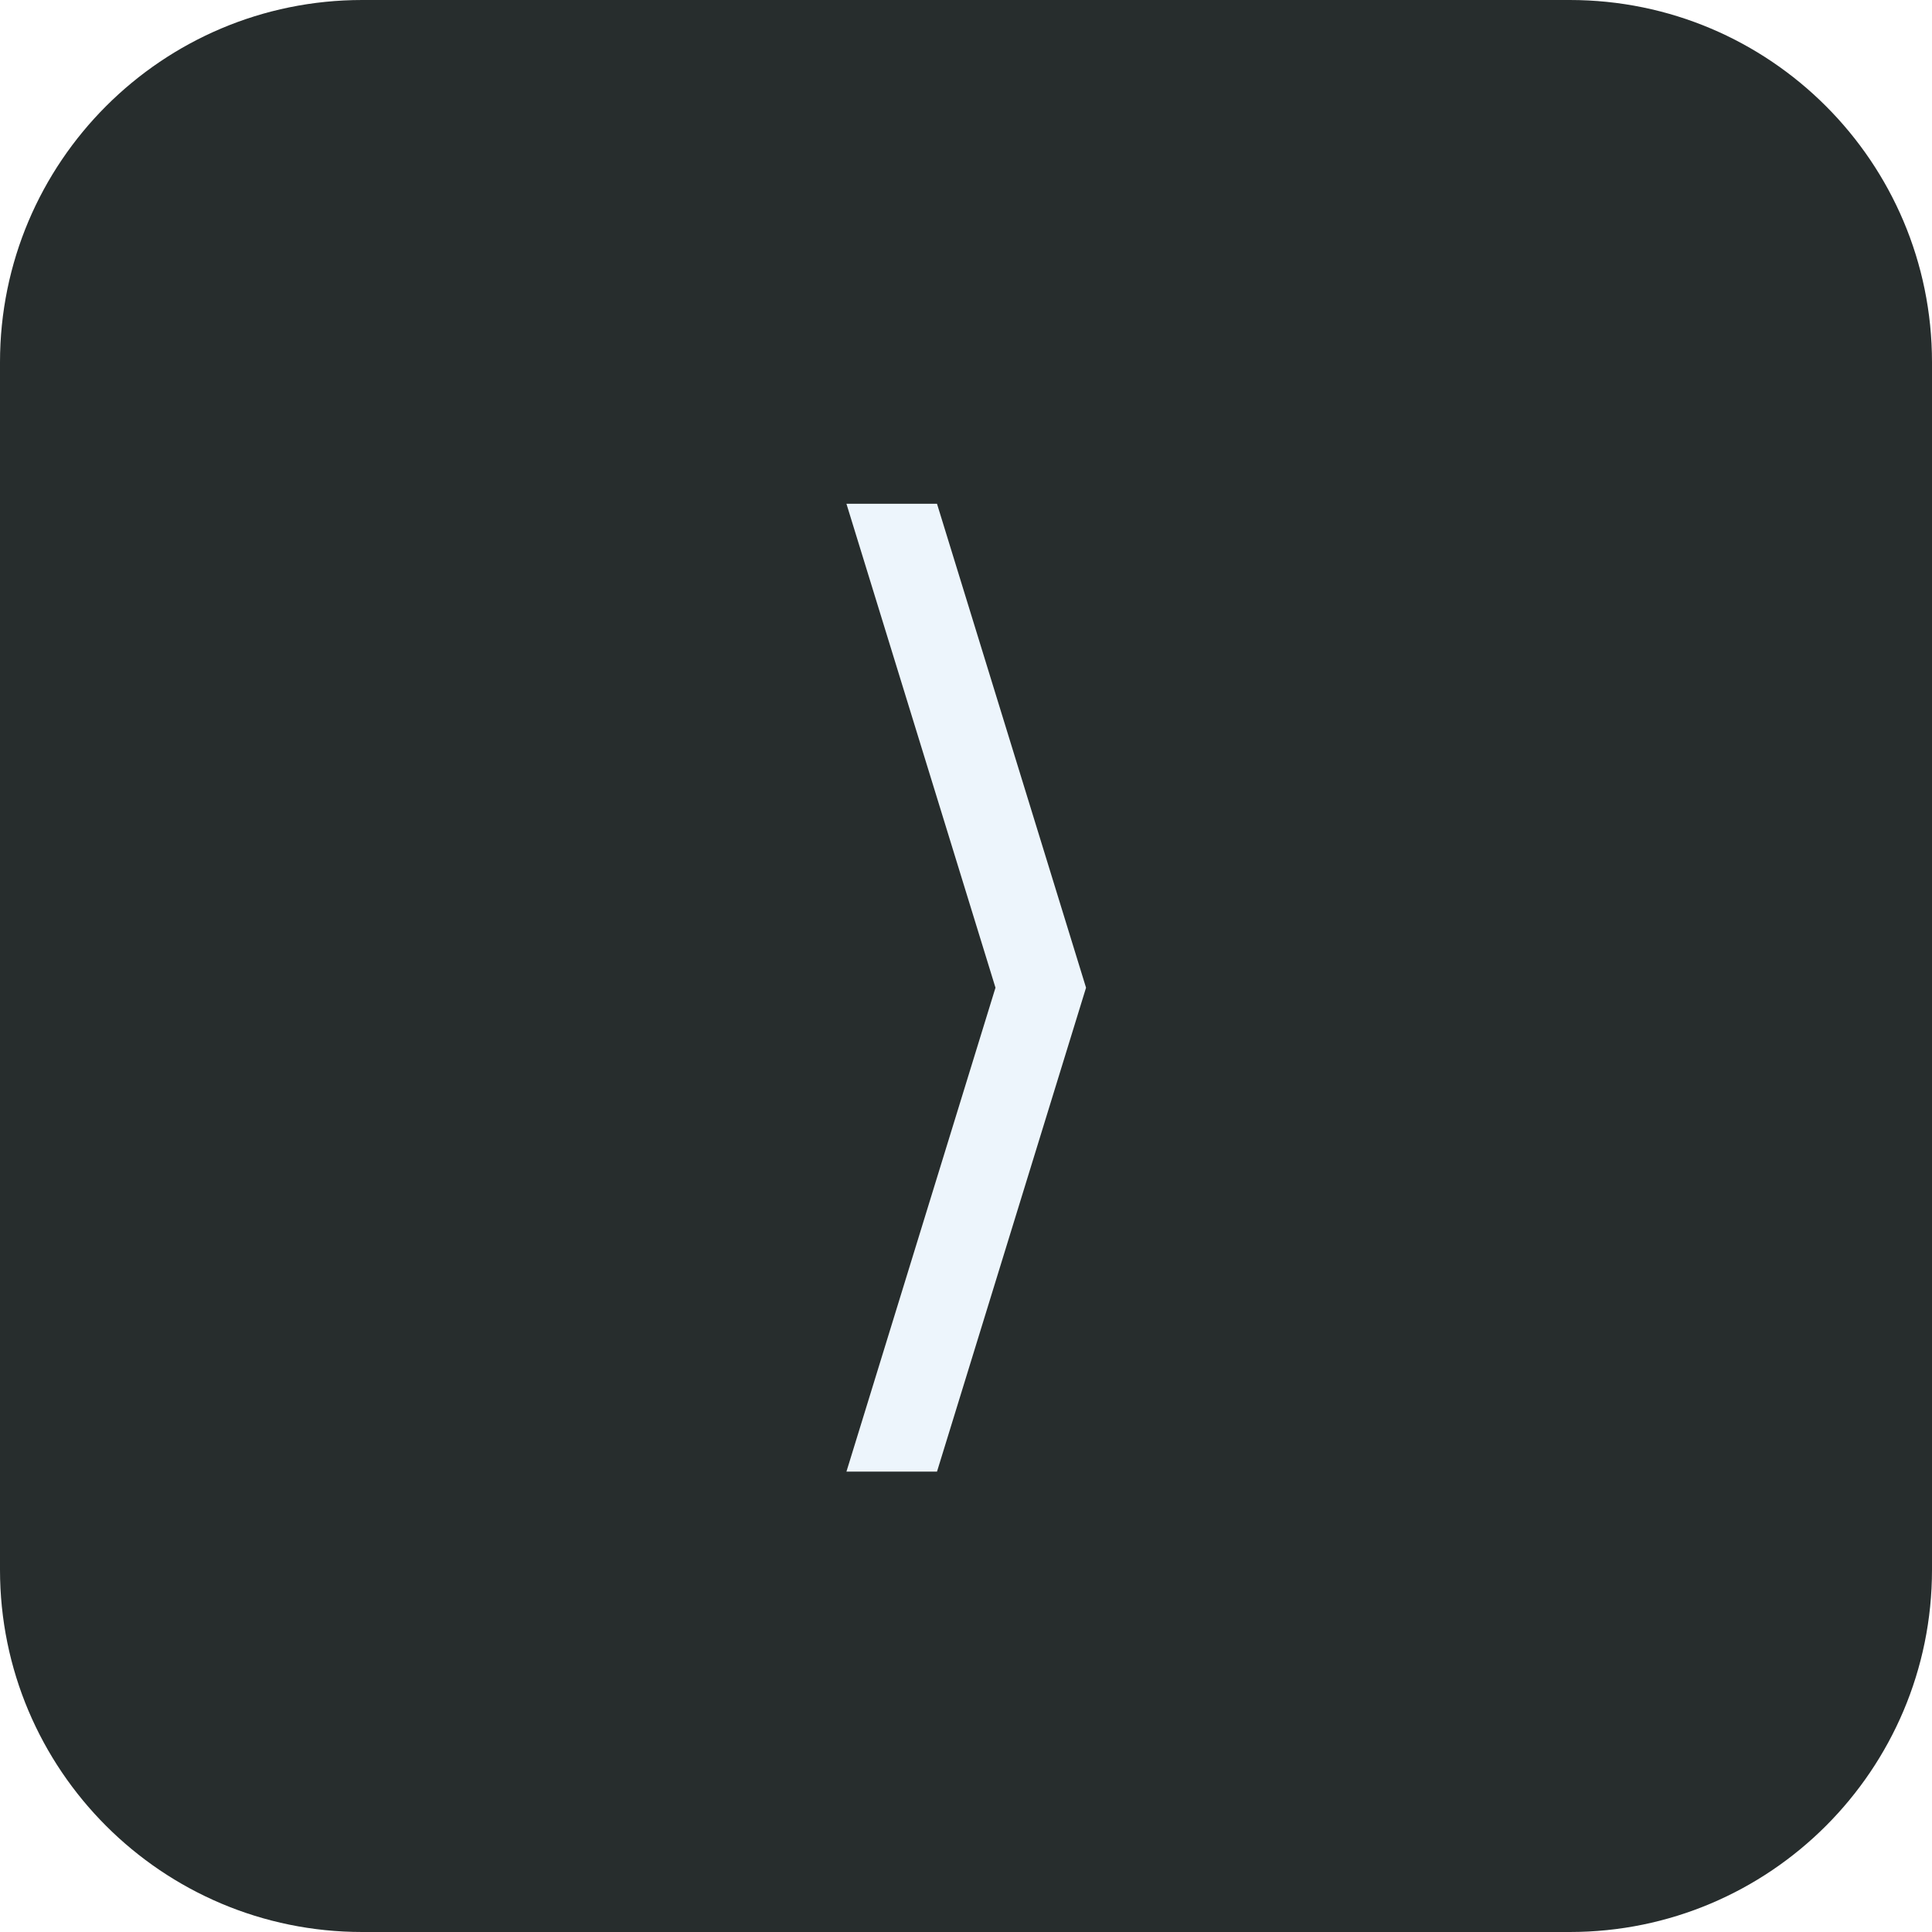
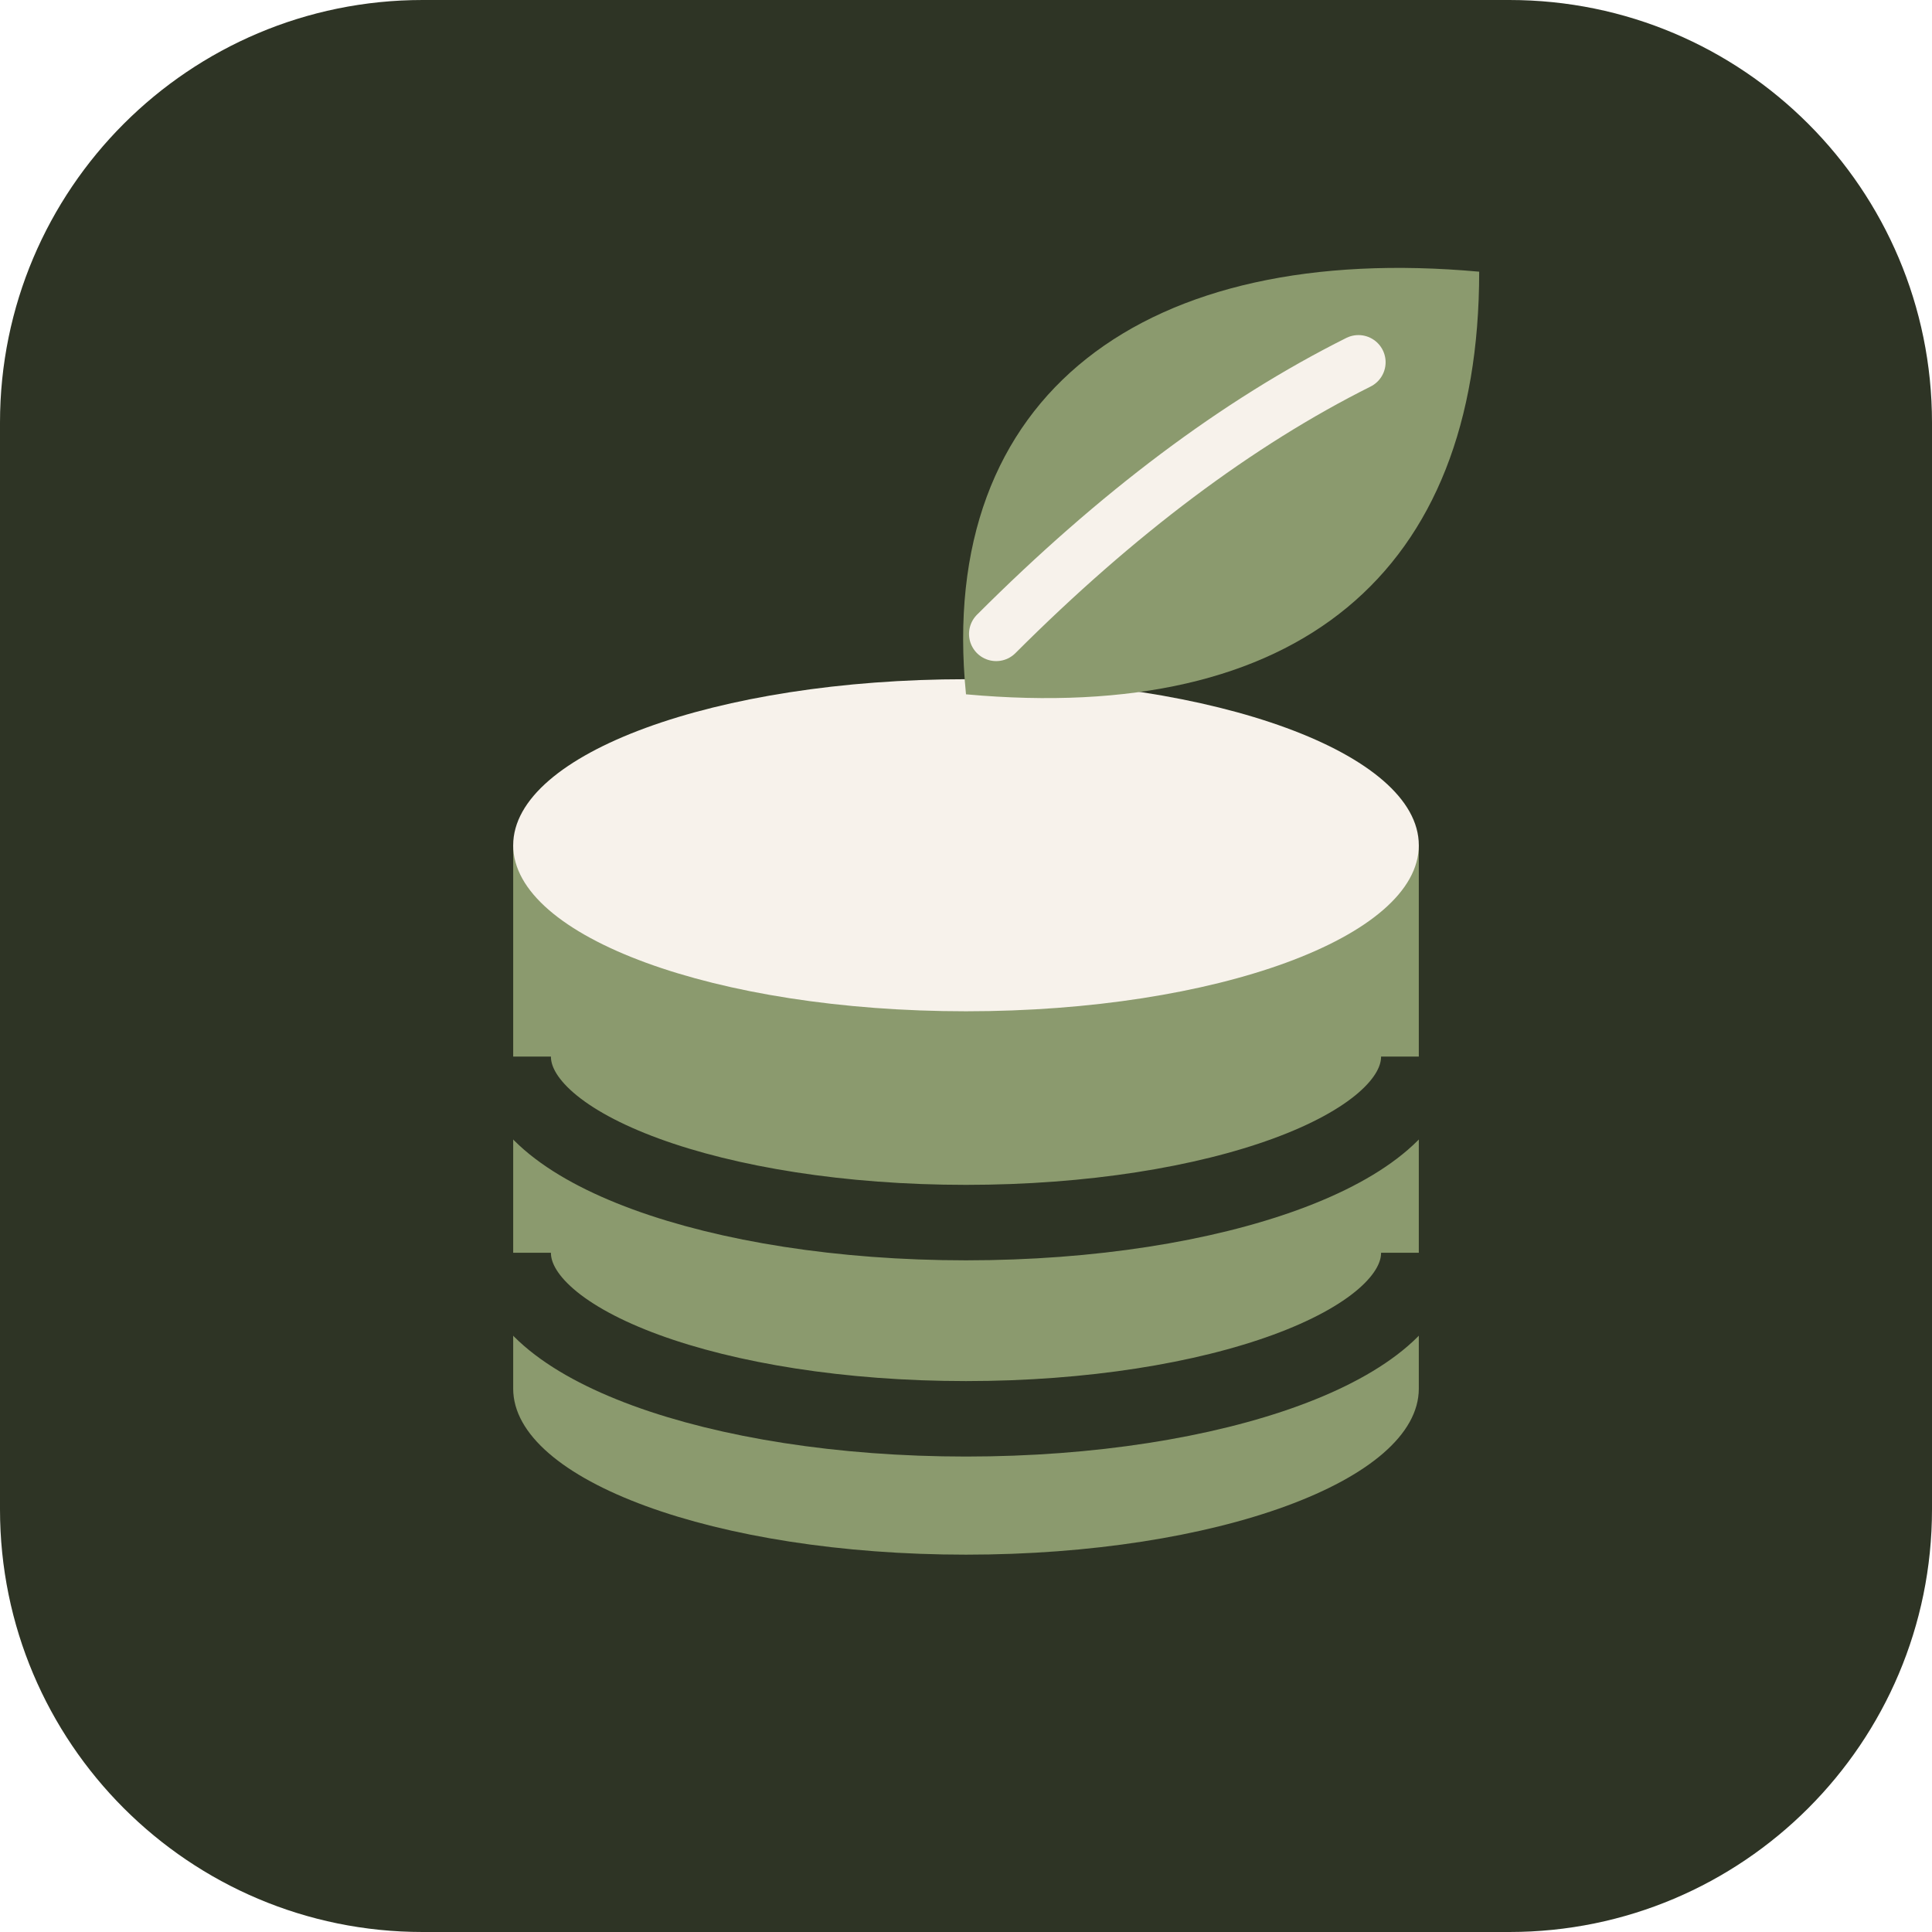
- <svg xmlns="http://www.w3.org/2000/svg" viewBox="0 0 32 32">
-   <rect width="32" height="32" rx="6" fill="#272d2d" />
-   <text x="16" y="22" text-anchor="middle" fill="#edf5fc" font-size="18" font-family="monospace">⟩</text>
+ <svg xmlns="http://www.w3.org/2000/svg" viewBox="0 0 64 64">
+   <rect width="64" height="64" rx="14" fill="#2E3425" />
+   <path d="M17 28v18a15 5.5 0 0 0 30 0V28z" fill="#8B9A6E" />
+   <ellipse cx="32" cy="28" rx="15" ry="5.5" fill="#F7F2EB" />
+   <path d="M17 35a15 5.5 0 0 0 30 0M17 41.5a15 5.5 0 0 0 30 0" fill="none" stroke="#2E3425" stroke-width="2.5" />
+   <path d="M32 23C31 13 38 8 49 9c0 10-6 15-17 14z" fill="#8B9A6E" />
+   <path d="M33 21c4-4 8-7 12-9" fill="none" stroke="#F7F2EB" stroke-width="1.8" stroke-linecap="round" />
</svg>
